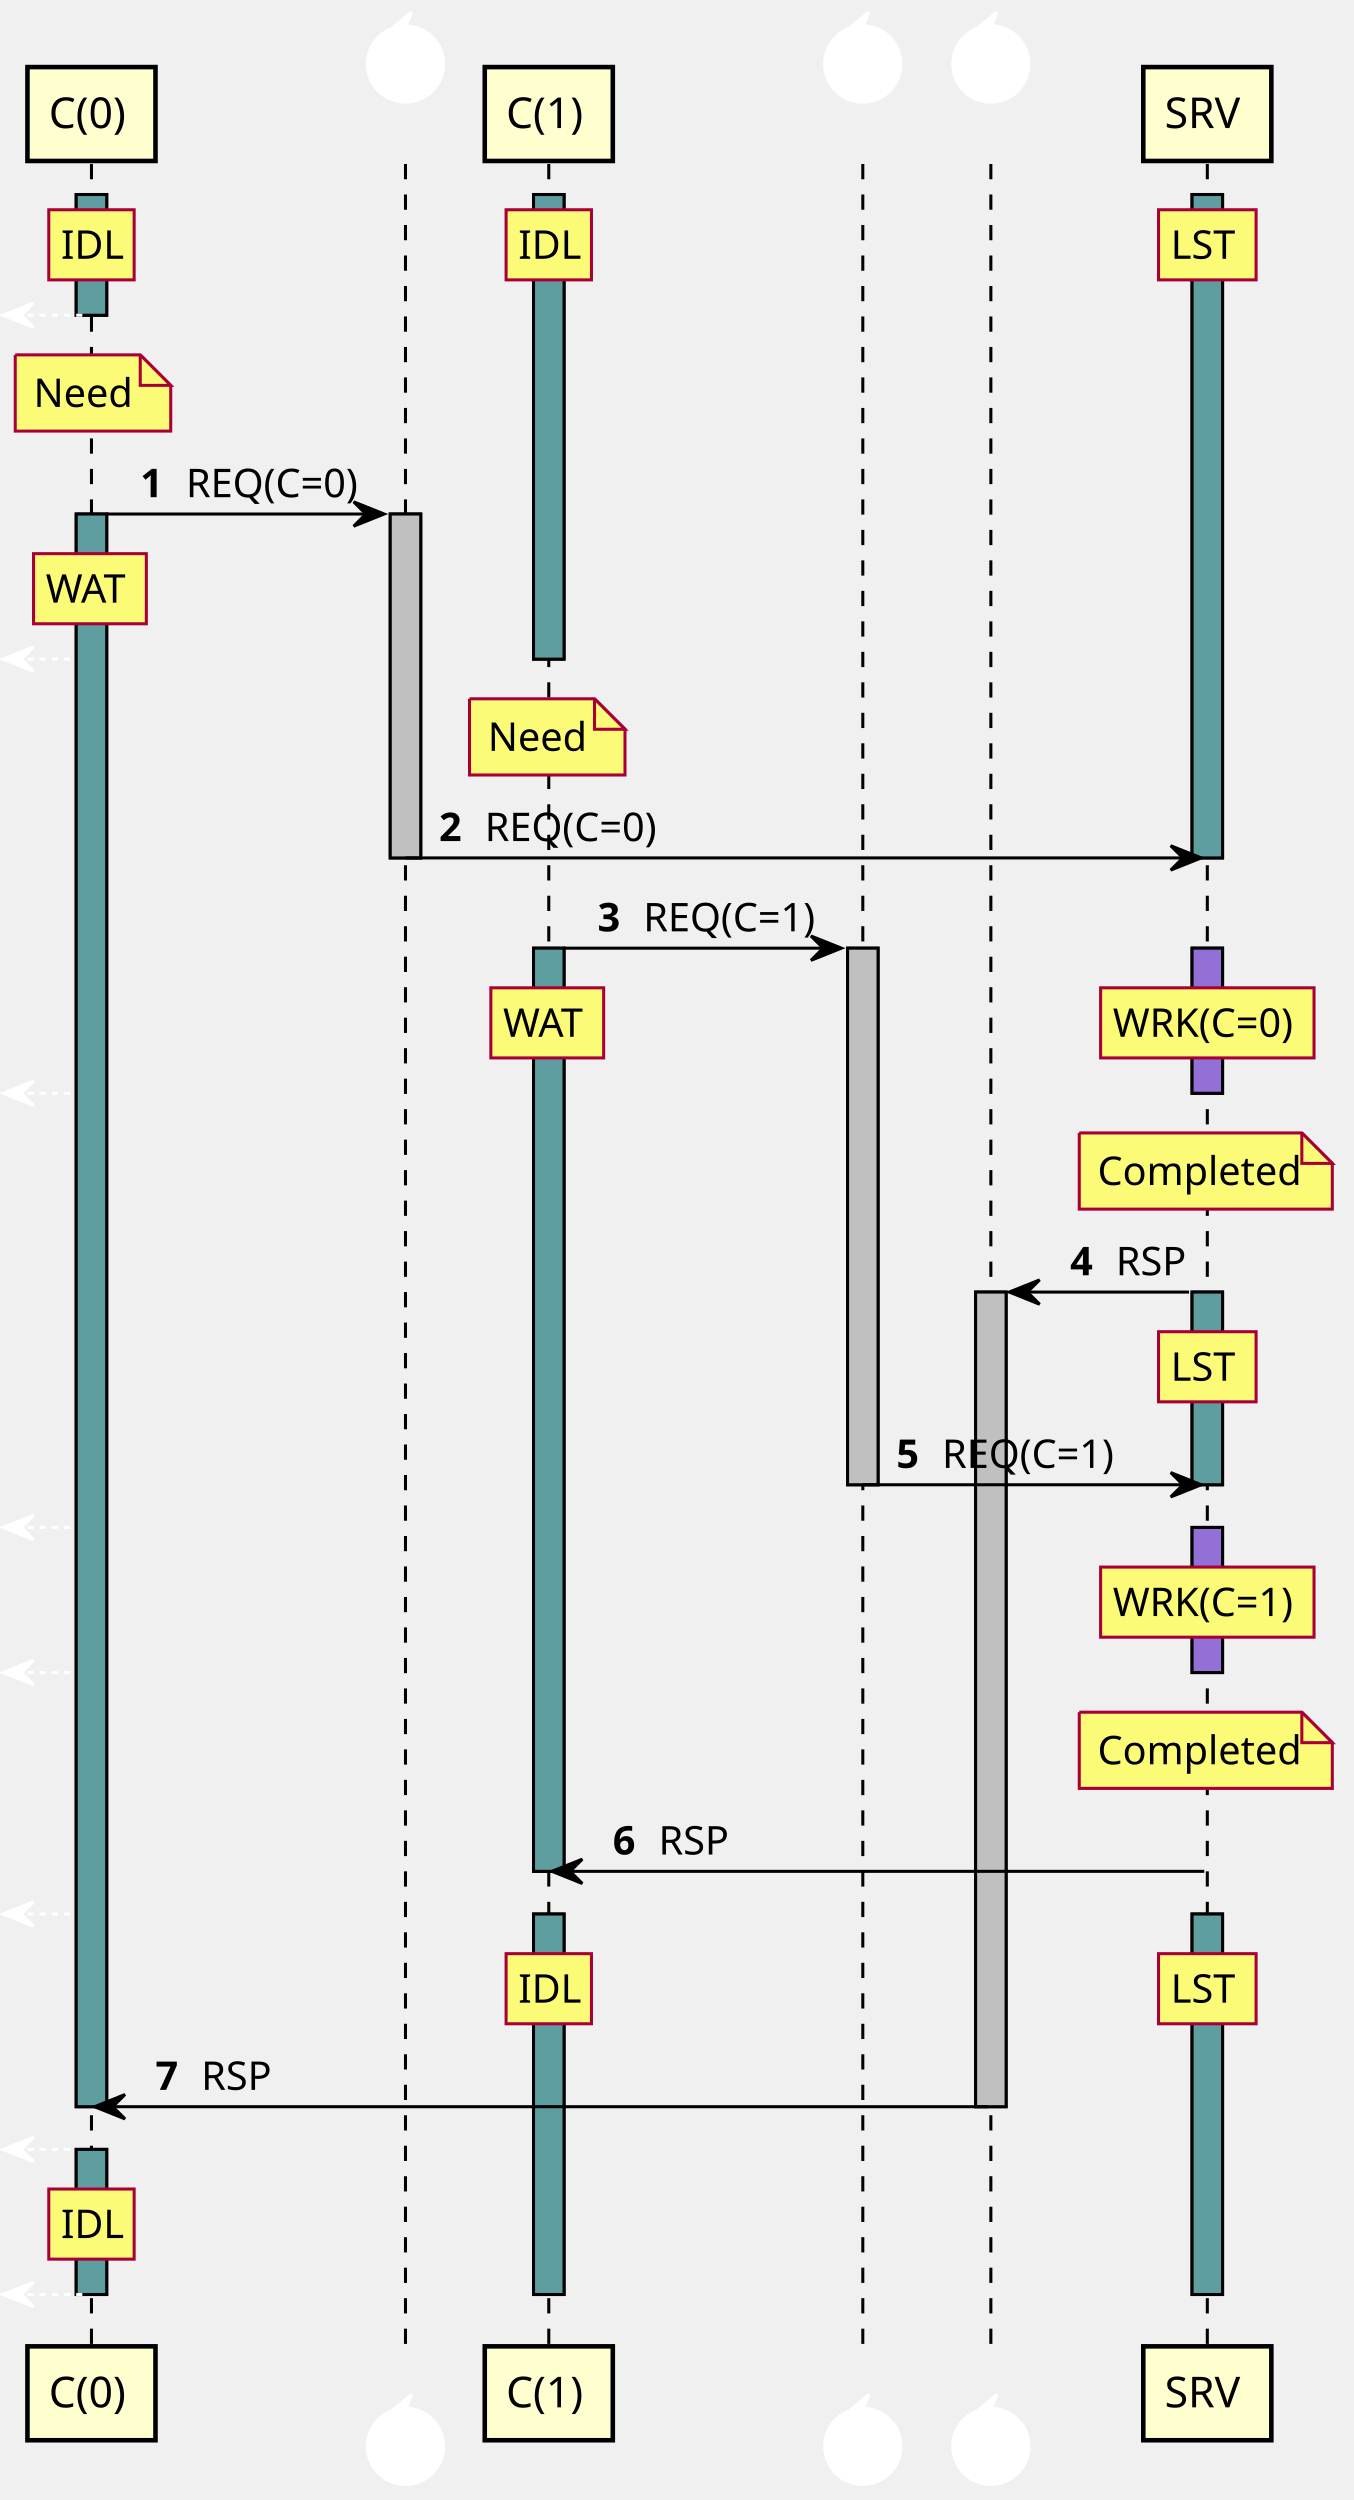
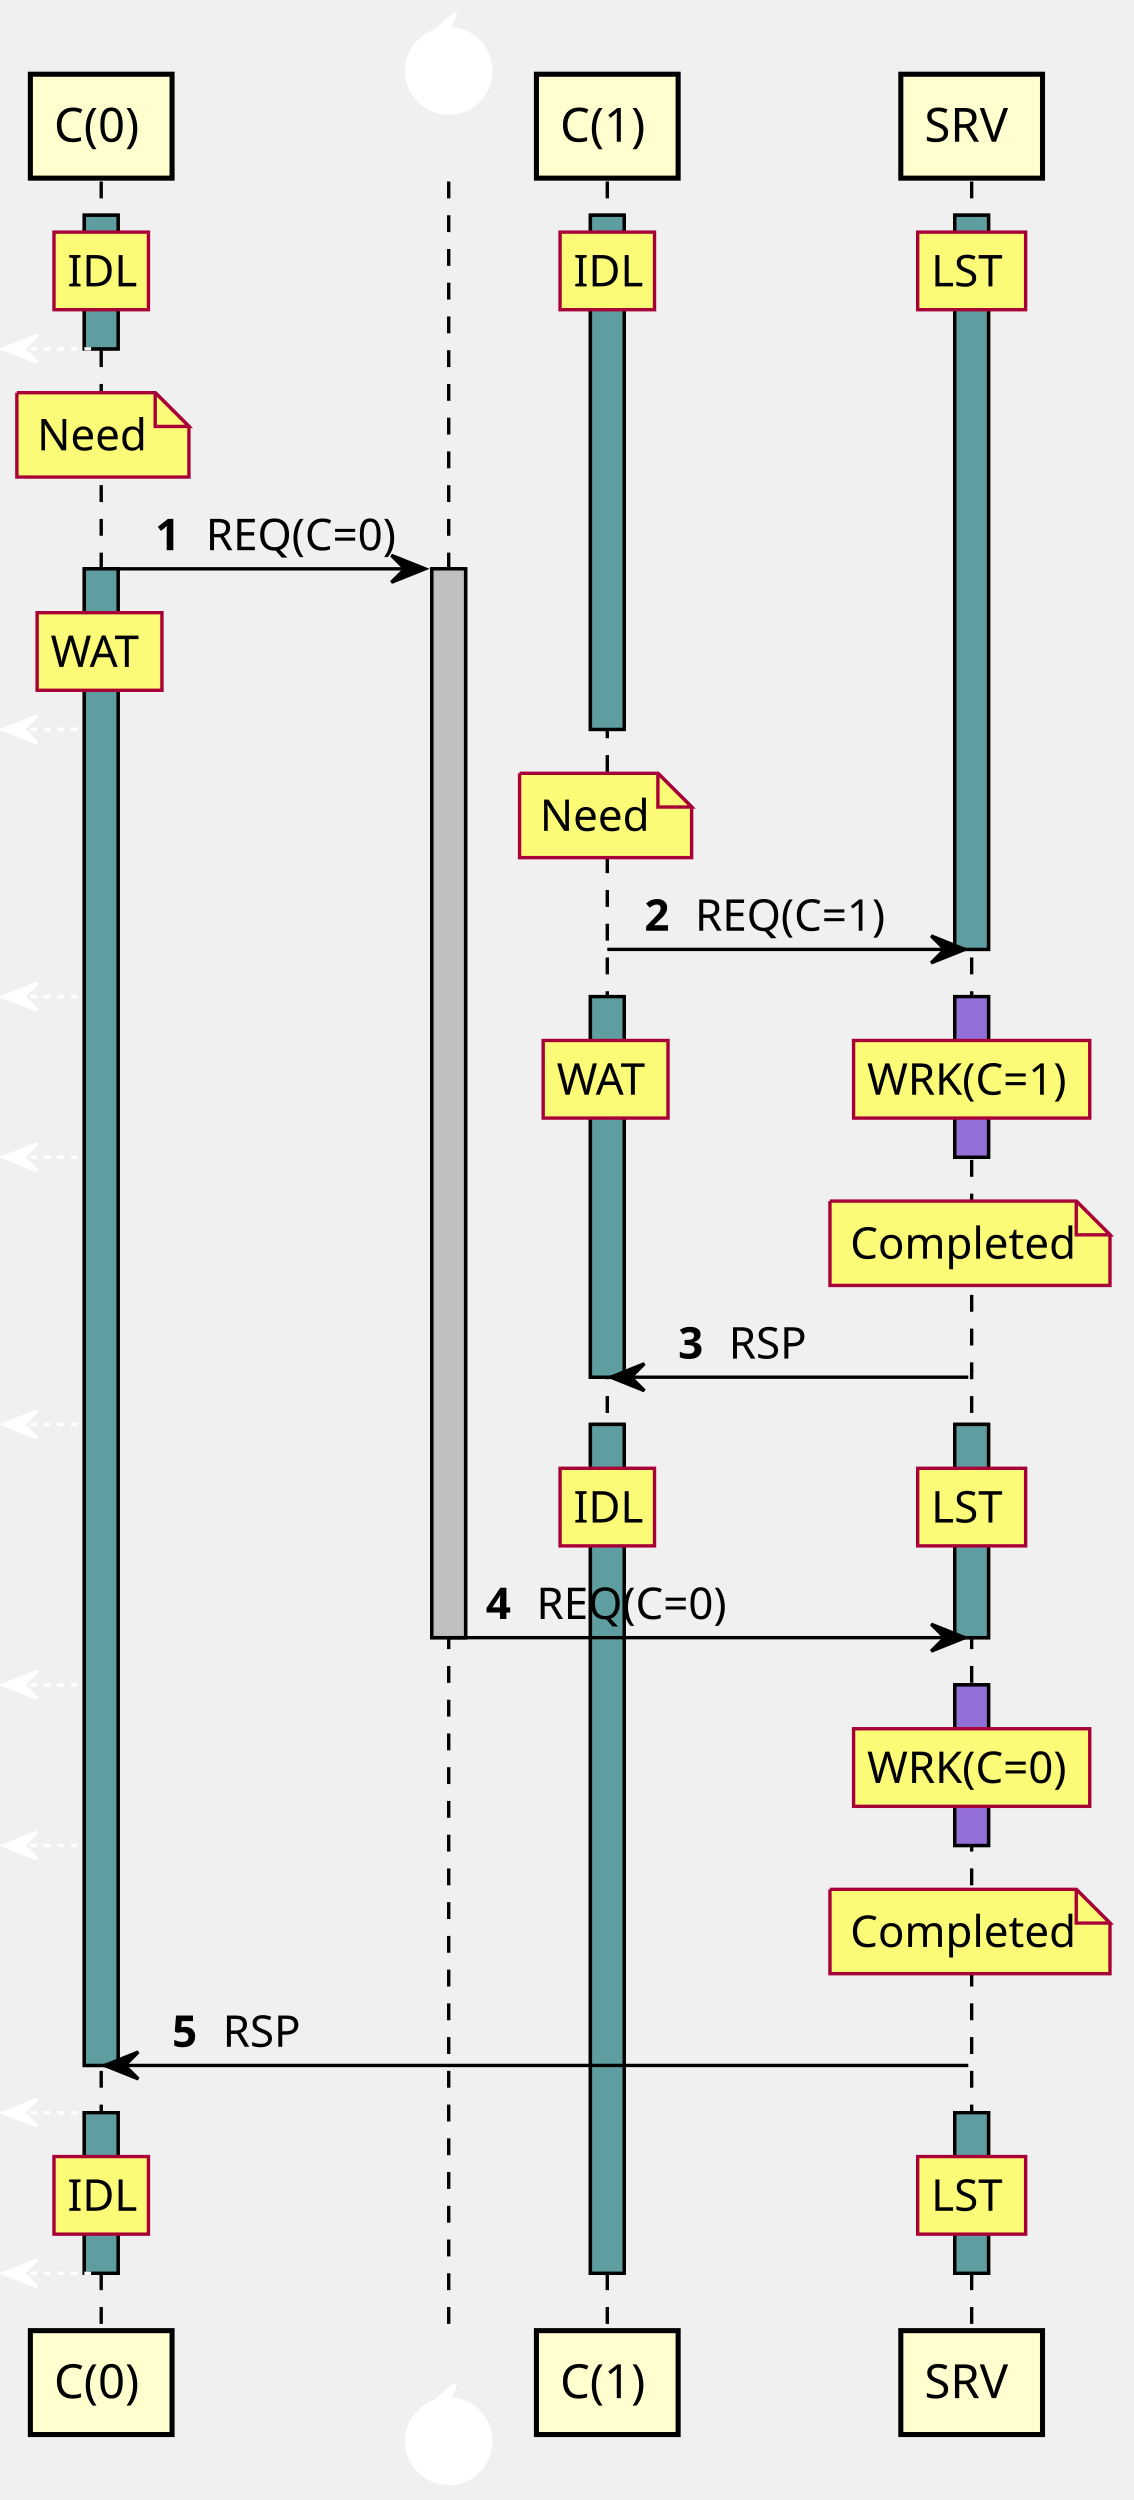
- <svg xmlns="http://www.w3.org/2000/svg" contentScriptType="application/ecmascript" contentStyleType="text/css" height="820px" preserveAspectRatio="none" style="width:444px;height:820px;" version="1.1" viewBox="0 0 444 820" width="444px" zoomAndPan="magnify">
+ <svg xmlns="http://www.w3.org/2000/svg" contentScriptType="application/ecmascript" contentStyleType="text/css" height="741px" preserveAspectRatio="none" style="width:336px;height:741px;" version="1.1" viewBox="0 0 336 741" width="336px" zoomAndPan="magnify">
  <defs />
  <g>
    <rect fill="#5F9EA0" height="39.6" style="stroke:#000000;stroke-width:1.0;" width="10" x="25" y="63.8" />
-     <rect fill="#5F9EA0" height="522.4" style="stroke:#000000;stroke-width:1.0;" width="10" x="25" y="168.6" />
-     <rect fill="#5F9EA0" height="47.6" style="stroke:#000000;stroke-width:1.0;" width="10" x="25" y="705" />
-     <rect fill="#C0C0C0" height="112.8" style="stroke:#000000;stroke-width:1.0;" width="10" x="128" y="168.6" />
+     <rect fill="#5F9EA0" height="443.6" style="stroke:#000000;stroke-width:1.0;" width="10" x="25" y="168.6" />
+     <rect fill="#5F9EA0" height="47.6" style="stroke:#000000;stroke-width:1.0;" width="10" x="25" y="626.2" />
+     <rect fill="#C0C0C0" height="316.8" style="stroke:#000000;stroke-width:1.0;" width="10" x="128" y="168.6" />
    <rect fill="#5F9EA0" height="152.4" style="stroke:#000000;stroke-width:1.0;" width="10" x="175" y="63.8" />
-     <rect fill="#5F9EA0" height="302.8" style="stroke:#000000;stroke-width:1.0;" width="10" x="175" y="311" />
-     <rect fill="#5F9EA0" height="124.8" style="stroke:#000000;stroke-width:1.0;" width="10" x="175" y="627.8" />
-     <rect fill="#C0C0C0" height="176" style="stroke:#000000;stroke-width:1.0;" width="10" x="278" y="311" />
-     <rect fill="#C0C0C0" height="267.2" style="stroke:#000000;stroke-width:1.0;" width="10" x="320" y="423.8" />
-     <rect fill="#5F9EA0" height="217.6" style="stroke:#000000;stroke-width:1.0;" width="10" x="391" y="63.8" />
-     <rect fill="#9370D8" height="47.6" style="stroke:#000000;stroke-width:1.0;" width="10" x="391" y="311" />
-     <rect fill="#5F9EA0" height="63.2" style="stroke:#000000;stroke-width:1.0;" width="10" x="391" y="423.8" />
-     <rect fill="#9370D8" height="47.6" style="stroke:#000000;stroke-width:1.0;" width="10" x="391" y="501" />
-     <rect fill="#5F9EA0" height="124.8" style="stroke:#000000;stroke-width:1.0;" width="10" x="391" y="627.8" />
-     <line style="stroke:#000000;stroke-width:1.0;stroke-dasharray:5.0,5.0;" x1="30" x2="30" y1="53.8" y2="770.6" />
-     <line style="stroke:#000000;stroke-width:1.0;stroke-dasharray:5.0,5.0;" x1="133" x2="133" y1="53.8" y2="770.6" />
-     <line style="stroke:#000000;stroke-width:1.0;stroke-dasharray:5.0,5.0;" x1="180" x2="180" y1="53.8" y2="770.6" />
-     <line style="stroke:#000000;stroke-width:1.0;stroke-dasharray:5.0,5.0;" x1="283" x2="283" y1="53.8" y2="770.6" />
-     <line style="stroke:#000000;stroke-width:1.0;stroke-dasharray:5.0,5.0;" x1="325" x2="325" y1="53.8" y2="770.6" />
-     <line style="stroke:#000000;stroke-width:1.0;stroke-dasharray:5.0,5.0;" x1="396" x2="396" y1="53.8" y2="770.6" />
+     <rect fill="#5F9EA0" height="112.8" style="stroke:#000000;stroke-width:1.0;" width="10" x="175" y="295.4" />
+     <rect fill="#5F9EA0" height="251.6" style="stroke:#000000;stroke-width:1.0;" width="10" x="175" y="422.2" />
+     <rect fill="#5F9EA0" height="217.6" style="stroke:#000000;stroke-width:1.0;" width="10" x="283" y="63.8" />
+     <rect fill="#9370D8" height="47.6" style="stroke:#000000;stroke-width:1.0;" width="10" x="283" y="295.4" />
+     <rect fill="#5F9EA0" height="63.2" style="stroke:#000000;stroke-width:1.0;" width="10" x="283" y="422.2" />
+     <rect fill="#9370D8" height="47.6" style="stroke:#000000;stroke-width:1.0;" width="10" x="283" y="499.4" />
+     <rect fill="#5F9EA0" height="47.6" style="stroke:#000000;stroke-width:1.0;" width="10" x="283" y="626.2" />
+     <line style="stroke:#000000;stroke-width:1.0;stroke-dasharray:5.0,5.0;" x1="30" x2="30" y1="53.8" y2="691.8" />
+     <line style="stroke:#000000;stroke-width:1.0;stroke-dasharray:5.0,5.0;" x1="133" x2="133" y1="53.8" y2="691.8" />
+     <line style="stroke:#000000;stroke-width:1.0;stroke-dasharray:5.0,5.0;" x1="180" x2="180" y1="53.8" y2="691.8" />
+     <line style="stroke:#000000;stroke-width:1.0;stroke-dasharray:5.0,5.0;" x1="288" x2="288" y1="53.8" y2="691.8" />
    <rect fill="#FEFECE" height="30.8" style="stroke:#000000;stroke-width:1.5;" width="42" x="9" y="22" />
    <text fill="#000000" font-family="sans-serif" font-size="14" lengthAdjust="spacing" textLength="28" x="16" y="42.006">C(0)</text>
-     <rect fill="#FEFECE" height="30.8" style="stroke:#000000;stroke-width:1.5;" width="42" x="9" y="769.6" />
-     <text fill="#000000" font-family="sans-serif" font-size="14" lengthAdjust="spacing" textLength="28" x="16" y="789.606">C(0)</text>
+     <rect fill="#FEFECE" height="30.8" style="stroke:#000000;stroke-width:1.5;" width="42" x="9" y="690.8" />
+     <text fill="#000000" font-family="sans-serif" font-size="14" lengthAdjust="spacing" textLength="28" x="16" y="710.806">C(0)</text>
    <text fill="#000000" font-family="sans-serif" font-size="14" lengthAdjust="spacing" textLength="0" x="132" y="50.006" />
    <ellipse cx="133" cy="21" fill="#FFFFFF" rx="12" ry="12" style="stroke:#FFFFFF;stroke-width:2.0;" />
    <polygon fill="#FFFFFF" points="129,9,135,4,133,9,135,14,129,9" style="stroke:#FFFFFF;stroke-width:1.0;" />
-     <text fill="#000000" font-family="sans-serif" font-size="14" lengthAdjust="spacing" textLength="0" x="132" y="782.606" />
-     <ellipse cx="133" cy="802.4" fill="#FFFFFF" rx="12" ry="12" style="stroke:#FFFFFF;stroke-width:2.0;" />
-     <polygon fill="#FFFFFF" points="129,790.4,135,785.4,133,790.4,135,795.4,129,790.4" style="stroke:#FFFFFF;stroke-width:1.0;" />
+     <text fill="#000000" font-family="sans-serif" font-size="14" lengthAdjust="spacing" textLength="0" x="132" y="703.806" />
+     <ellipse cx="133" cy="723.6" fill="#FFFFFF" rx="12" ry="12" style="stroke:#FFFFFF;stroke-width:2.0;" />
+     <polygon fill="#FFFFFF" points="129,711.6,135,706.6,133,711.6,135,716.6,129,711.6" style="stroke:#FFFFFF;stroke-width:1.0;" />
    <rect fill="#FEFECE" height="30.8" style="stroke:#000000;stroke-width:1.5;" width="42" x="159" y="22" />
    <text fill="#000000" font-family="sans-serif" font-size="14" lengthAdjust="spacing" textLength="28" x="166" y="42.006">C(1)</text>
-     <rect fill="#FEFECE" height="30.8" style="stroke:#000000;stroke-width:1.5;" width="42" x="159" y="769.6" />
-     <text fill="#000000" font-family="sans-serif" font-size="14" lengthAdjust="spacing" textLength="28" x="166" y="789.606">C(1)</text>
-     <text fill="#000000" font-family="sans-serif" font-size="14" lengthAdjust="spacing" textLength="0" x="282" y="50.006" />
-     <ellipse cx="283" cy="21" fill="#FFFFFF" rx="12" ry="12" style="stroke:#FFFFFF;stroke-width:2.0;" />
-     <polygon fill="#FFFFFF" points="279,9,285,4,283,9,285,14,279,9" style="stroke:#FFFFFF;stroke-width:1.0;" />
-     <text fill="#000000" font-family="sans-serif" font-size="14" lengthAdjust="spacing" textLength="0" x="282" y="782.606" />
-     <ellipse cx="283" cy="802.4" fill="#FFFFFF" rx="12" ry="12" style="stroke:#FFFFFF;stroke-width:2.0;" />
-     <polygon fill="#FFFFFF" points="279,790.4,285,785.4,283,790.4,285,795.4,279,790.4" style="stroke:#FFFFFF;stroke-width:1.0;" />
-     <text fill="#000000" font-family="sans-serif" font-size="14" lengthAdjust="spacing" textLength="0" x="324" y="50.006" />
-     <ellipse cx="325" cy="21" fill="#FFFFFF" rx="12" ry="12" style="stroke:#FFFFFF;stroke-width:2.0;" />
-     <polygon fill="#FFFFFF" points="321,9,327,4,325,9,327,14,321,9" style="stroke:#FFFFFF;stroke-width:1.0;" />
-     <text fill="#000000" font-family="sans-serif" font-size="14" lengthAdjust="spacing" textLength="0" x="324" y="782.606" />
-     <ellipse cx="325" cy="802.4" fill="#FFFFFF" rx="12" ry="12" style="stroke:#FFFFFF;stroke-width:2.0;" />
-     <polygon fill="#FFFFFF" points="321,790.4,327,785.4,325,790.4,327,795.4,321,790.4" style="stroke:#FFFFFF;stroke-width:1.0;" />
-     <rect fill="#FEFECE" height="30.8" style="stroke:#000000;stroke-width:1.5;" width="42" x="375" y="22" />
-     <text fill="#000000" font-family="sans-serif" font-size="14" lengthAdjust="spacing" textLength="28" x="382" y="42.006">SRV</text>
-     <rect fill="#FEFECE" height="30.8" style="stroke:#000000;stroke-width:1.5;" width="42" x="375" y="769.6" />
-     <text fill="#000000" font-family="sans-serif" font-size="14" lengthAdjust="spacing" textLength="28" x="382" y="789.606">SRV</text>
+     <rect fill="#FEFECE" height="30.8" style="stroke:#000000;stroke-width:1.5;" width="42" x="159" y="690.8" />
+     <text fill="#000000" font-family="sans-serif" font-size="14" lengthAdjust="spacing" textLength="28" x="166" y="710.806">C(1)</text>
+     <rect fill="#FEFECE" height="30.8" style="stroke:#000000;stroke-width:1.5;" width="42" x="267" y="22" />
+     <text fill="#000000" font-family="sans-serif" font-size="14" lengthAdjust="spacing" textLength="28" x="274" y="42.006">SRV</text>
+     <rect fill="#FEFECE" height="30.8" style="stroke:#000000;stroke-width:1.5;" width="42" x="267" y="690.8" />
+     <text fill="#000000" font-family="sans-serif" font-size="14" lengthAdjust="spacing" textLength="28" x="274" y="710.806">SRV</text>
    <rect fill="#5F9EA0" height="39.6" style="stroke:#000000;stroke-width:1.0;" width="10" x="25" y="63.8" />
-     <rect fill="#5F9EA0" height="522.4" style="stroke:#000000;stroke-width:1.0;" width="10" x="25" y="168.6" />
-     <rect fill="#5F9EA0" height="47.6" style="stroke:#000000;stroke-width:1.0;" width="10" x="25" y="705" />
-     <rect fill="#C0C0C0" height="112.8" style="stroke:#000000;stroke-width:1.0;" width="10" x="128" y="168.6" />
+     <rect fill="#5F9EA0" height="443.6" style="stroke:#000000;stroke-width:1.0;" width="10" x="25" y="168.6" />
+     <rect fill="#5F9EA0" height="47.6" style="stroke:#000000;stroke-width:1.0;" width="10" x="25" y="626.2" />
+     <rect fill="#C0C0C0" height="316.8" style="stroke:#000000;stroke-width:1.0;" width="10" x="128" y="168.6" />
    <rect fill="#5F9EA0" height="152.4" style="stroke:#000000;stroke-width:1.0;" width="10" x="175" y="63.8" />
-     <rect fill="#5F9EA0" height="302.8" style="stroke:#000000;stroke-width:1.0;" width="10" x="175" y="311" />
-     <rect fill="#5F9EA0" height="124.8" style="stroke:#000000;stroke-width:1.0;" width="10" x="175" y="627.8" />
-     <rect fill="#C0C0C0" height="176" style="stroke:#000000;stroke-width:1.0;" width="10" x="278" y="311" />
-     <rect fill="#C0C0C0" height="267.2" style="stroke:#000000;stroke-width:1.0;" width="10" x="320" y="423.8" />
-     <rect fill="#5F9EA0" height="217.6" style="stroke:#000000;stroke-width:1.0;" width="10" x="391" y="63.8" />
-     <rect fill="#9370D8" height="47.6" style="stroke:#000000;stroke-width:1.0;" width="10" x="391" y="311" />
-     <rect fill="#5F9EA0" height="63.2" style="stroke:#000000;stroke-width:1.0;" width="10" x="391" y="423.8" />
-     <rect fill="#9370D8" height="47.6" style="stroke:#000000;stroke-width:1.0;" width="10" x="391" y="501" />
-     <rect fill="#5F9EA0" height="124.8" style="stroke:#000000;stroke-width:1.0;" width="10" x="391" y="627.8" />
+     <rect fill="#5F9EA0" height="112.8" style="stroke:#000000;stroke-width:1.0;" width="10" x="175" y="295.4" />
+     <rect fill="#5F9EA0" height="251.6" style="stroke:#000000;stroke-width:1.0;" width="10" x="175" y="422.2" />
+     <rect fill="#5F9EA0" height="217.6" style="stroke:#000000;stroke-width:1.0;" width="10" x="283" y="63.8" />
+     <rect fill="#9370D8" height="47.6" style="stroke:#000000;stroke-width:1.0;" width="10" x="283" y="295.4" />
+     <rect fill="#5F9EA0" height="63.2" style="stroke:#000000;stroke-width:1.0;" width="10" x="283" y="422.2" />
+     <rect fill="#9370D8" height="47.6" style="stroke:#000000;stroke-width:1.0;" width="10" x="283" y="499.4" />
+     <rect fill="#5F9EA0" height="47.6" style="stroke:#000000;stroke-width:1.0;" width="10" x="283" y="626.2" />
    <rect fill="#FBFB77" height="23" style="stroke:#A80036;stroke-width:1.0;" width="28" x="16" y="68.8" />
    <text fill="#000000" font-family="sans-serif" font-size="13" lengthAdjust="spacing" textLength="20" x="20" y="84.877">IDL</text>
    <rect fill="#FBFB77" height="23" style="stroke:#A80036;stroke-width:1.0;" width="28" x="166" y="68.8" />
    <text fill="#000000" font-family="sans-serif" font-size="13" lengthAdjust="spacing" textLength="20" x="170" y="84.877">IDL</text>
-     <rect fill="#FBFB77" height="23" style="stroke:#A80036;stroke-width:1.0;" width="32" x="380" y="68.8" />
-     <text fill="#000000" font-family="sans-serif" font-size="13" lengthAdjust="spacing" textLength="24" x="384" y="84.877">LST</text>
+     <rect fill="#FBFB77" height="23" style="stroke:#A80036;stroke-width:1.0;" width="32" x="272" y="68.8" />
+     <text fill="#000000" font-family="sans-serif" font-size="13" lengthAdjust="spacing" textLength="24" x="276" y="84.877">LST</text>
    <polygon fill="#FFFFFF" points="11,99.4,1,103.4,11,107.4,7,103.4" style="stroke:#FFFFFF;stroke-width:1.0;" />
    <line style="stroke:#FFFFFF;stroke-width:1.0;stroke-dasharray:2.0,2.0;" x1="5" x2="29" y1="103.4" y2="103.4" />
    <path d="M5,116.4 L5,141.4 L56,141.4 L56,126.4 L46,116.4 L5,116.4 " fill="#FBFB77" style="stroke:#A80036;stroke-width:1.0;" />
    <path d="M46,116.4 L46,126.4 L56,126.4 L46,116.4 " fill="#FBFB77" style="stroke:#A80036;stroke-width:1.0;" />
    <text fill="#000000" font-family="sans-serif" font-size="13" lengthAdjust="spacing" textLength="30" x="11" y="133.477">Need</text>
    <polygon fill="#000000" points="116,164.6,126,168.6,116,172.6,120,168.6" style="stroke:#000000;stroke-width:1.0;" />
    <line style="stroke:#000000;stroke-width:1.0;" x1="35" x2="122" y1="168.6" y2="168.6" />
    <text fill="#000000" font-family="sans-serif" font-size="13" lengthAdjust="spacing" textLength="0" x="46" y="163.077" />
    <text fill="#000000" font-family="sans-serif" font-size="13" font-weight="bold" lengthAdjust="spacing" textLength="7" x="46" y="163.077">1</text>
    <text fill="#000000" font-family="sans-serif" font-size="13" lengthAdjust="spacing" textLength="0" x="57" y="163.077" />
    <text fill="#000000" font-family="sans-serif" font-size="13" lengthAdjust="spacing" textLength="60" x="61" y="163.077">REQ(C=0)</text>
    <rect fill="#FBFB77" height="23" style="stroke:#A80036;stroke-width:1.0;" width="37" x="11" y="181.6" />
    <text fill="#000000" font-family="sans-serif" font-size="13" lengthAdjust="spacing" textLength="29" x="15" y="197.677">WAT</text>
    <polygon fill="#FFFFFF" points="11,212.2,1,216.2,11,220.2,7,216.2" style="stroke:#FFFFFF;stroke-width:1.0;" />
    <line style="stroke:#FFFFFF;stroke-width:1.0;stroke-dasharray:2.0,2.0;" x1="5" x2="24" y1="216.2" y2="216.2" />
    <path d="M154,229.2 L154,254.2 L205,254.2 L205,239.2 L195,229.2 L154,229.2 " fill="#FBFB77" style="stroke:#A80036;stroke-width:1.0;" />
    <path d="M195,229.2 L195,239.2 L205,239.2 L195,229.2 " fill="#FBFB77" style="stroke:#A80036;stroke-width:1.0;" />
    <text fill="#000000" font-family="sans-serif" font-size="13" lengthAdjust="spacing" textLength="30" x="160" y="246.277">Need</text>
-     <polygon fill="#000000" points="384,277.4,394,281.4,384,285.4,388,281.4" style="stroke:#000000;stroke-width:1.0;" />
-     <line style="stroke:#000000;stroke-width:1.0;" x1="133" x2="390" y1="281.4" y2="281.4" />
-     <text fill="#000000" font-family="sans-serif" font-size="13" lengthAdjust="spacing" textLength="0" x="144" y="275.877" />
-     <text fill="#000000" font-family="sans-serif" font-size="13" font-weight="bold" lengthAdjust="spacing" textLength="7" x="144" y="275.877">2</text>
-     <text fill="#000000" font-family="sans-serif" font-size="13" lengthAdjust="spacing" textLength="0" x="155" y="275.877" />
-     <text fill="#000000" font-family="sans-serif" font-size="13" lengthAdjust="spacing" textLength="60" x="159" y="275.877">REQ(C=0)</text>
-     <polygon fill="#000000" points="266,307,276,311,266,315,270,311" style="stroke:#000000;stroke-width:1.0;" />
-     <line style="stroke:#000000;stroke-width:1.0;" x1="185" x2="272" y1="311" y2="311" />
-     <text fill="#000000" font-family="sans-serif" font-size="13" lengthAdjust="spacing" textLength="0" x="196" y="305.477" />
-     <text fill="#000000" font-family="sans-serif" font-size="13" font-weight="bold" lengthAdjust="spacing" textLength="7" x="196" y="305.477">3</text>
-     <text fill="#000000" font-family="sans-serif" font-size="13" lengthAdjust="spacing" textLength="0" x="207" y="305.477" />
-     <text fill="#000000" font-family="sans-serif" font-size="13" lengthAdjust="spacing" textLength="60" x="211" y="305.477">REQ(C=1)</text>
-     <rect fill="#FBFB77" height="23" style="stroke:#A80036;stroke-width:1.0;" width="37" x="161" y="324" />
-     <text fill="#000000" font-family="sans-serif" font-size="13" lengthAdjust="spacing" textLength="29" x="165" y="340.077">WAT</text>
-     <rect fill="#FBFB77" height="23" style="stroke:#A80036;stroke-width:1.0;" width="70" x="361" y="324" />
-     <text fill="#000000" font-family="sans-serif" font-size="13" lengthAdjust="spacing" textLength="62" x="365" y="340.077">WRK(C=0)</text>
-     <polygon fill="#FFFFFF" points="11,354.6,1,358.6,11,362.6,7,358.6" style="stroke:#FFFFFF;stroke-width:1.0;" />
-     <line style="stroke:#FFFFFF;stroke-width:1.0;stroke-dasharray:2.0,2.0;" x1="5" x2="24" y1="358.6" y2="358.6" />
-     <path d="M354,371.6 L354,396.6 L437,396.6 L437,381.6 L427,371.6 L354,371.6 " fill="#FBFB77" style="stroke:#A80036;stroke-width:1.0;" />
-     <path d="M427,371.6 L427,381.6 L437,381.6 L427,371.6 " fill="#FBFB77" style="stroke:#A80036;stroke-width:1.0;" />
-     <text fill="#000000" font-family="sans-serif" font-size="13" lengthAdjust="spacing" textLength="62" x="360" y="388.677">Completed</text>
-     <polygon fill="#000000" points="341,419.8,331,423.8,341,427.8,337,423.8" style="stroke:#000000;stroke-width:1.0;" />
-     <line style="stroke:#000000;stroke-width:1.0;" x1="335" x2="390" y1="423.8" y2="423.8" />
-     <text fill="#000000" font-family="sans-serif" font-size="13" lengthAdjust="spacing" textLength="0" x="351" y="418.277" />
-     <text fill="#000000" font-family="sans-serif" font-size="13" font-weight="bold" lengthAdjust="spacing" textLength="7" x="351" y="418.277">4</text>
-     <text fill="#000000" font-family="sans-serif" font-size="13" lengthAdjust="spacing" textLength="0" x="362" y="418.277" />
-     <text fill="#000000" font-family="sans-serif" font-size="13" lengthAdjust="spacing" textLength="27" x="366" y="418.277">RSP</text>
-     <rect fill="#FBFB77" height="23" style="stroke:#A80036;stroke-width:1.0;" width="32" x="380" y="436.8" />
-     <text fill="#000000" font-family="sans-serif" font-size="13" lengthAdjust="spacing" textLength="24" x="384" y="452.877">LST</text>
-     <polygon fill="#000000" points="384,483,394,487,384,491,388,487" style="stroke:#000000;stroke-width:1.0;" />
-     <line style="stroke:#000000;stroke-width:1.0;" x1="283" x2="390" y1="487" y2="487" />
-     <text fill="#000000" font-family="sans-serif" font-size="13" lengthAdjust="spacing" textLength="0" x="294" y="481.477" />
-     <text fill="#000000" font-family="sans-serif" font-size="13" font-weight="bold" lengthAdjust="spacing" textLength="7" x="294" y="481.477">5</text>
-     <text fill="#000000" font-family="sans-serif" font-size="13" lengthAdjust="spacing" textLength="0" x="305" y="481.477" />
-     <text fill="#000000" font-family="sans-serif" font-size="13" lengthAdjust="spacing" textLength="60" x="309" y="481.477">REQ(C=1)</text>
-     <polygon fill="#FFFFFF" points="11,497,1,501,11,505,7,501" style="stroke:#FFFFFF;stroke-width:1.0;" />
-     <line style="stroke:#FFFFFF;stroke-width:1.0;stroke-dasharray:2.0,2.0;" x1="5" x2="24" y1="501" y2="501" />
-     <rect fill="#FBFB77" height="23" style="stroke:#A80036;stroke-width:1.0;" width="70" x="361" y="514" />
-     <text fill="#000000" font-family="sans-serif" font-size="13" lengthAdjust="spacing" textLength="62" x="365" y="530.077">WRK(C=1)</text>
-     <polygon fill="#FFFFFF" points="11,544.6,1,548.6,11,552.6,7,548.6" style="stroke:#FFFFFF;stroke-width:1.0;" />
-     <line style="stroke:#FFFFFF;stroke-width:1.0;stroke-dasharray:2.0,2.0;" x1="5" x2="24" y1="548.6" y2="548.6" />
-     <path d="M354,561.6 L354,586.6 L437,586.6 L437,571.6 L427,561.6 L354,561.6 " fill="#FBFB77" style="stroke:#A80036;stroke-width:1.0;" />
-     <path d="M427,561.6 L427,571.6 L437,571.6 L427,561.6 " fill="#FBFB77" style="stroke:#A80036;stroke-width:1.0;" />
-     <text fill="#000000" font-family="sans-serif" font-size="13" lengthAdjust="spacing" textLength="62" x="360" y="578.677">Completed</text>
-     <polygon fill="#000000" points="191,609.8,181,613.8,191,617.8,187,613.8" style="stroke:#000000;stroke-width:1.0;" />
-     <line style="stroke:#000000;stroke-width:1.0;" x1="185" x2="395" y1="613.8" y2="613.8" />
-     <text fill="#000000" font-family="sans-serif" font-size="13" lengthAdjust="spacing" textLength="0" x="201" y="608.277" />
-     <text fill="#000000" font-family="sans-serif" font-size="13" font-weight="bold" lengthAdjust="spacing" textLength="7" x="201" y="608.277">6</text>
-     <text fill="#000000" font-family="sans-serif" font-size="13" lengthAdjust="spacing" textLength="0" x="212" y="608.277" />
-     <text fill="#000000" font-family="sans-serif" font-size="13" lengthAdjust="spacing" textLength="27" x="216" y="608.277">RSP</text>
-     <polygon fill="#FFFFFF" points="11,623.8,1,627.8,11,631.8,7,627.8" style="stroke:#FFFFFF;stroke-width:1.0;" />
-     <line style="stroke:#FFFFFF;stroke-width:1.0;stroke-dasharray:2.0,2.0;" x1="5" x2="24" y1="627.8" y2="627.8" />
-     <rect fill="#FBFB77" height="23" style="stroke:#A80036;stroke-width:1.0;" width="32" x="380" y="640.8" />
-     <text fill="#000000" font-family="sans-serif" font-size="13" lengthAdjust="spacing" textLength="24" x="384" y="656.877">LST</text>
-     <rect fill="#FBFB77" height="23" style="stroke:#A80036;stroke-width:1.0;" width="28" x="166" y="640.8" />
-     <text fill="#000000" font-family="sans-serif" font-size="13" lengthAdjust="spacing" textLength="20" x="170" y="656.877">IDL</text>
-     <polygon fill="#000000" points="41,687,31,691,41,695,37,691" style="stroke:#000000;stroke-width:1.0;" />
-     <line style="stroke:#000000;stroke-width:1.0;" x1="35" x2="324" y1="691" y2="691" />
-     <text fill="#000000" font-family="sans-serif" font-size="13" lengthAdjust="spacing" textLength="0" x="51" y="685.477" />
-     <text fill="#000000" font-family="sans-serif" font-size="13" font-weight="bold" lengthAdjust="spacing" textLength="7" x="51" y="685.477">7</text>
-     <text fill="#000000" font-family="sans-serif" font-size="13" lengthAdjust="spacing" textLength="0" x="62" y="685.477" />
-     <text fill="#000000" font-family="sans-serif" font-size="13" lengthAdjust="spacing" textLength="27" x="66" y="685.477">RSP</text>
-     <polygon fill="#FFFFFF" points="11,701,1,705,11,709,7,705" style="stroke:#FFFFFF;stroke-width:1.0;" />
-     <line style="stroke:#FFFFFF;stroke-width:1.0;stroke-dasharray:2.0,2.0;" x1="5" x2="24" y1="705" y2="705" />
-     <rect fill="#FBFB77" height="23" style="stroke:#A80036;stroke-width:1.0;" width="28" x="16" y="718" />
-     <text fill="#000000" font-family="sans-serif" font-size="13" lengthAdjust="spacing" textLength="20" x="20" y="734.077">IDL</text>
-     <polygon fill="#FFFFFF" points="11,748.6,1,752.6,11,756.6,7,752.6" style="stroke:#FFFFFF;stroke-width:1.0;" />
-     <line style="stroke:#FFFFFF;stroke-width:1.0;stroke-dasharray:2.0,2.0;" x1="5" x2="29" y1="752.6" y2="752.6" />
+     <polygon fill="#000000" points="276,277.4,286,281.4,276,285.4,280,281.4" style="stroke:#000000;stroke-width:1.0;" />
+     <line style="stroke:#000000;stroke-width:1.0;" x1="180" x2="282" y1="281.4" y2="281.4" />
+     <text fill="#000000" font-family="sans-serif" font-size="13" lengthAdjust="spacing" textLength="0" x="191" y="275.877" />
+     <text fill="#000000" font-family="sans-serif" font-size="13" font-weight="bold" lengthAdjust="spacing" textLength="7" x="191" y="275.877">2</text>
+     <text fill="#000000" font-family="sans-serif" font-size="13" lengthAdjust="spacing" textLength="0" x="202" y="275.877" />
+     <text fill="#000000" font-family="sans-serif" font-size="13" lengthAdjust="spacing" textLength="60" x="206" y="275.877">REQ(C=1)</text>
+     <polygon fill="#FFFFFF" points="11,291.4,1,295.4,11,299.4,7,295.4" style="stroke:#FFFFFF;stroke-width:1.0;" />
+     <line style="stroke:#FFFFFF;stroke-width:1.0;stroke-dasharray:2.0,2.0;" x1="5" x2="24" y1="295.4" y2="295.4" />
+     <rect fill="#FBFB77" height="23" style="stroke:#A80036;stroke-width:1.0;" width="37" x="161" y="308.4" />
+     <text fill="#000000" font-family="sans-serif" font-size="13" lengthAdjust="spacing" textLength="29" x="165" y="324.477">WAT</text>
+     <rect fill="#FBFB77" height="23" style="stroke:#A80036;stroke-width:1.0;" width="70" x="253" y="308.4" />
+     <text fill="#000000" font-family="sans-serif" font-size="13" lengthAdjust="spacing" textLength="62" x="257" y="324.477">WRK(C=1)</text>
+     <polygon fill="#FFFFFF" points="11,339,1,343,11,347,7,343" style="stroke:#FFFFFF;stroke-width:1.0;" />
+     <line style="stroke:#FFFFFF;stroke-width:1.0;stroke-dasharray:2.0,2.0;" x1="5" x2="24" y1="343" y2="343" />
+     <path d="M246,356 L246,381 L329,381 L329,366 L319,356 L246,356 " fill="#FBFB77" style="stroke:#A80036;stroke-width:1.0;" />
+     <path d="M319,356 L319,366 L329,366 L319,356 " fill="#FBFB77" style="stroke:#A80036;stroke-width:1.0;" />
+     <text fill="#000000" font-family="sans-serif" font-size="13" lengthAdjust="spacing" textLength="62" x="252" y="373.077">Completed</text>
+     <polygon fill="#000000" points="191,404.2,181,408.2,191,412.2,187,408.2" style="stroke:#000000;stroke-width:1.0;" />
+     <line style="stroke:#000000;stroke-width:1.0;" x1="185" x2="287" y1="408.2" y2="408.2" />
+     <text fill="#000000" font-family="sans-serif" font-size="13" lengthAdjust="spacing" textLength="0" x="201" y="402.677" />
+     <text fill="#000000" font-family="sans-serif" font-size="13" font-weight="bold" lengthAdjust="spacing" textLength="7" x="201" y="402.677">3</text>
+     <text fill="#000000" font-family="sans-serif" font-size="13" lengthAdjust="spacing" textLength="0" x="212" y="402.677" />
+     <text fill="#000000" font-family="sans-serif" font-size="13" lengthAdjust="spacing" textLength="27" x="216" y="402.677">RSP</text>
+     <polygon fill="#FFFFFF" points="11,418.2,1,422.2,11,426.2,7,422.2" style="stroke:#FFFFFF;stroke-width:1.0;" />
+     <line style="stroke:#FFFFFF;stroke-width:1.0;stroke-dasharray:2.0,2.0;" x1="5" x2="24" y1="422.2" y2="422.2" />
+     <rect fill="#FBFB77" height="23" style="stroke:#A80036;stroke-width:1.0;" width="32" x="272" y="435.2" />
+     <text fill="#000000" font-family="sans-serif" font-size="13" lengthAdjust="spacing" textLength="24" x="276" y="451.277">LST</text>
+     <rect fill="#FBFB77" height="23" style="stroke:#A80036;stroke-width:1.0;" width="28" x="166" y="435.2" />
+     <text fill="#000000" font-family="sans-serif" font-size="13" lengthAdjust="spacing" textLength="20" x="170" y="451.277">IDL</text>
+     <polygon fill="#000000" points="276,481.4,286,485.4,276,489.4,280,485.4" style="stroke:#000000;stroke-width:1.0;" />
+     <line style="stroke:#000000;stroke-width:1.0;" x1="133" x2="282" y1="485.4" y2="485.4" />
+     <text fill="#000000" font-family="sans-serif" font-size="13" lengthAdjust="spacing" textLength="0" x="144" y="479.877" />
+     <text fill="#000000" font-family="sans-serif" font-size="13" font-weight="bold" lengthAdjust="spacing" textLength="7" x="144" y="479.877">4</text>
+     <text fill="#000000" font-family="sans-serif" font-size="13" lengthAdjust="spacing" textLength="0" x="155" y="479.877" />
+     <text fill="#000000" font-family="sans-serif" font-size="13" lengthAdjust="spacing" textLength="60" x="159" y="479.877">REQ(C=0)</text>
+     <polygon fill="#FFFFFF" points="11,495.4,1,499.4,11,503.4,7,499.4" style="stroke:#FFFFFF;stroke-width:1.0;" />
+     <line style="stroke:#FFFFFF;stroke-width:1.0;stroke-dasharray:2.0,2.0;" x1="5" x2="24" y1="499.4" y2="499.4" />
+     <rect fill="#FBFB77" height="23" style="stroke:#A80036;stroke-width:1.0;" width="70" x="253" y="512.4" />
+     <text fill="#000000" font-family="sans-serif" font-size="13" lengthAdjust="spacing" textLength="62" x="257" y="528.477">WRK(C=0)</text>
+     <polygon fill="#FFFFFF" points="11,543,1,547,11,551,7,547" style="stroke:#FFFFFF;stroke-width:1.0;" />
+     <line style="stroke:#FFFFFF;stroke-width:1.0;stroke-dasharray:2.0,2.0;" x1="5" x2="24" y1="547" y2="547" />
+     <path d="M246,560 L246,585 L329,585 L329,570 L319,560 L246,560 " fill="#FBFB77" style="stroke:#A80036;stroke-width:1.0;" />
+     <path d="M319,560 L319,570 L329,570 L319,560 " fill="#FBFB77" style="stroke:#A80036;stroke-width:1.0;" />
+     <text fill="#000000" font-family="sans-serif" font-size="13" lengthAdjust="spacing" textLength="62" x="252" y="577.077">Completed</text>
+     <polygon fill="#000000" points="41,608.2,31,612.2,41,616.2,37,612.2" style="stroke:#000000;stroke-width:1.0;" />
+     <line style="stroke:#000000;stroke-width:1.0;" x1="35" x2="287" y1="612.2" y2="612.2" />
+     <text fill="#000000" font-family="sans-serif" font-size="13" lengthAdjust="spacing" textLength="0" x="51" y="606.677" />
+     <text fill="#000000" font-family="sans-serif" font-size="13" font-weight="bold" lengthAdjust="spacing" textLength="7" x="51" y="606.677">5</text>
+     <text fill="#000000" font-family="sans-serif" font-size="13" lengthAdjust="spacing" textLength="0" x="62" y="606.677" />
+     <text fill="#000000" font-family="sans-serif" font-size="13" lengthAdjust="spacing" textLength="27" x="66" y="606.677">RSP</text>
+     <polygon fill="#FFFFFF" points="11,622.2,1,626.2,11,630.2,7,626.2" style="stroke:#FFFFFF;stroke-width:1.0;" />
+     <line style="stroke:#FFFFFF;stroke-width:1.0;stroke-dasharray:2.0,2.0;" x1="5" x2="24" y1="626.2" y2="626.2" />
+     <rect fill="#FBFB77" height="23" style="stroke:#A80036;stroke-width:1.0;" width="32" x="272" y="639.2" />
+     <text fill="#000000" font-family="sans-serif" font-size="13" lengthAdjust="spacing" textLength="24" x="276" y="655.277">LST</text>
+     <rect fill="#FBFB77" height="23" style="stroke:#A80036;stroke-width:1.0;" width="28" x="16" y="639.2" />
+     <text fill="#000000" font-family="sans-serif" font-size="13" lengthAdjust="spacing" textLength="20" x="20" y="655.277">IDL</text>
+     <polygon fill="#FFFFFF" points="11,669.8,1,673.8,11,677.8,7,673.8" style="stroke:#FFFFFF;stroke-width:1.0;" />
+     <line style="stroke:#FFFFFF;stroke-width:1.0;stroke-dasharray:2.0,2.0;" x1="5" x2="29" y1="673.8" y2="673.8" />
  </g>
</svg>
